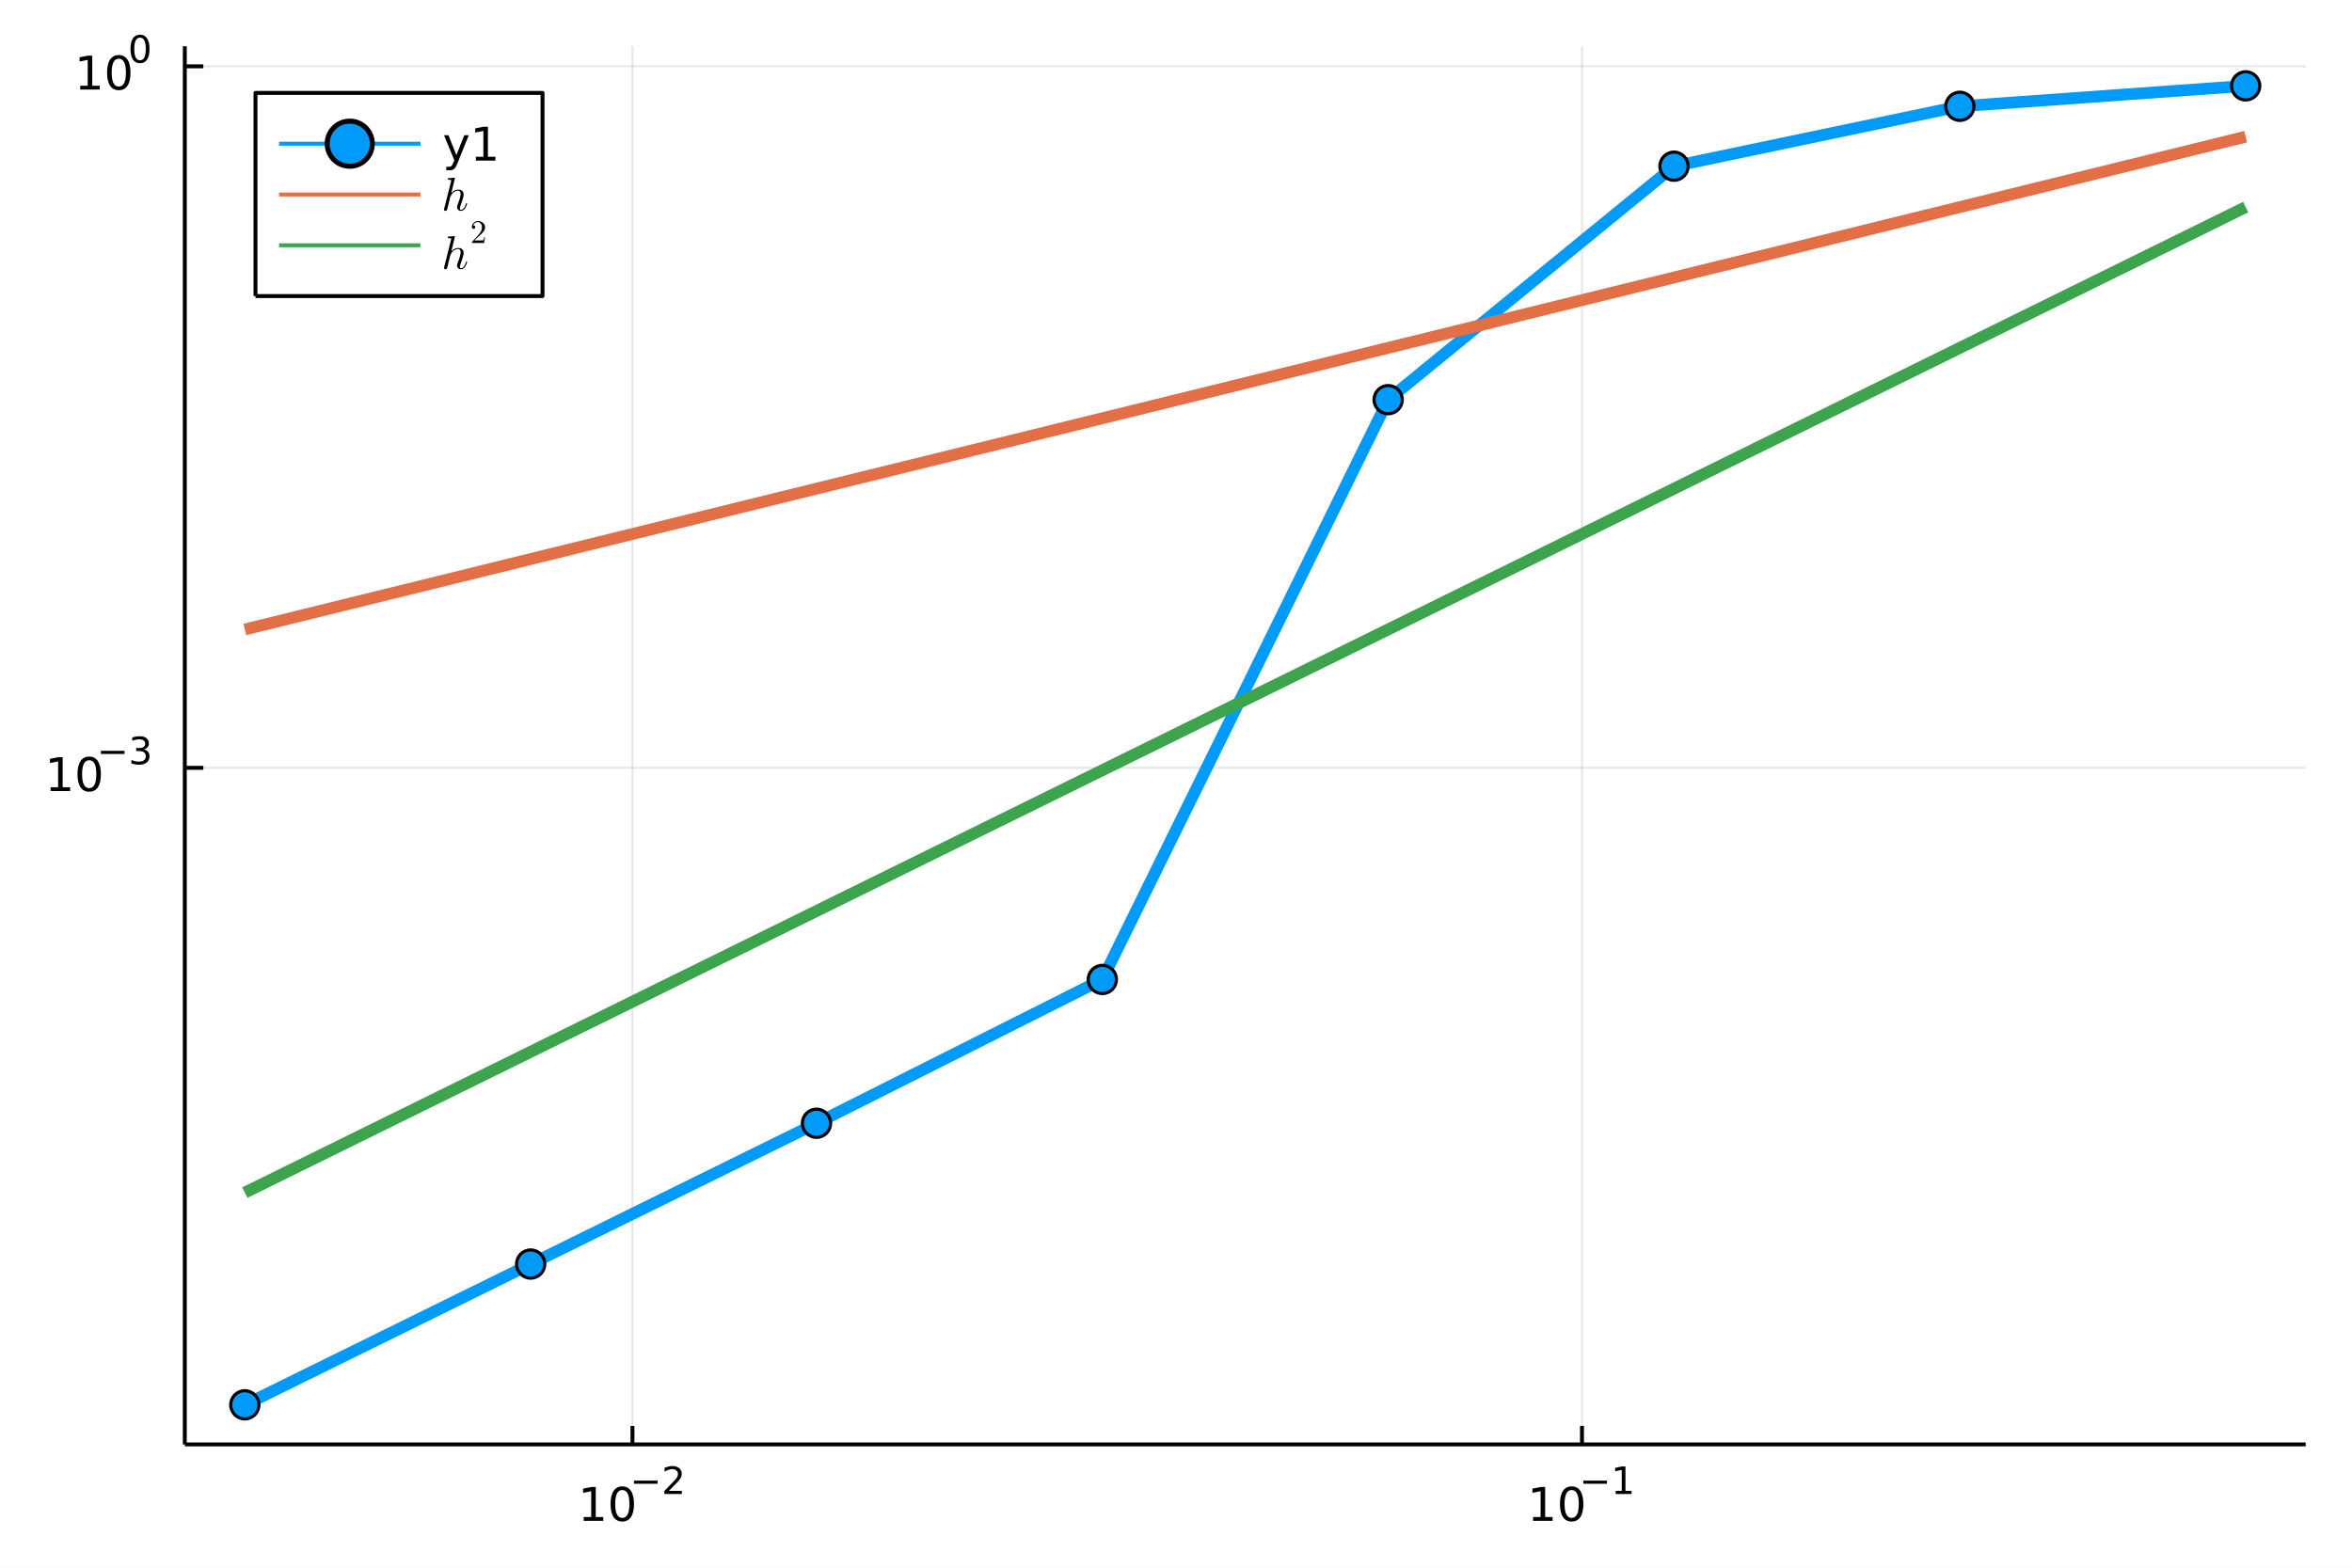
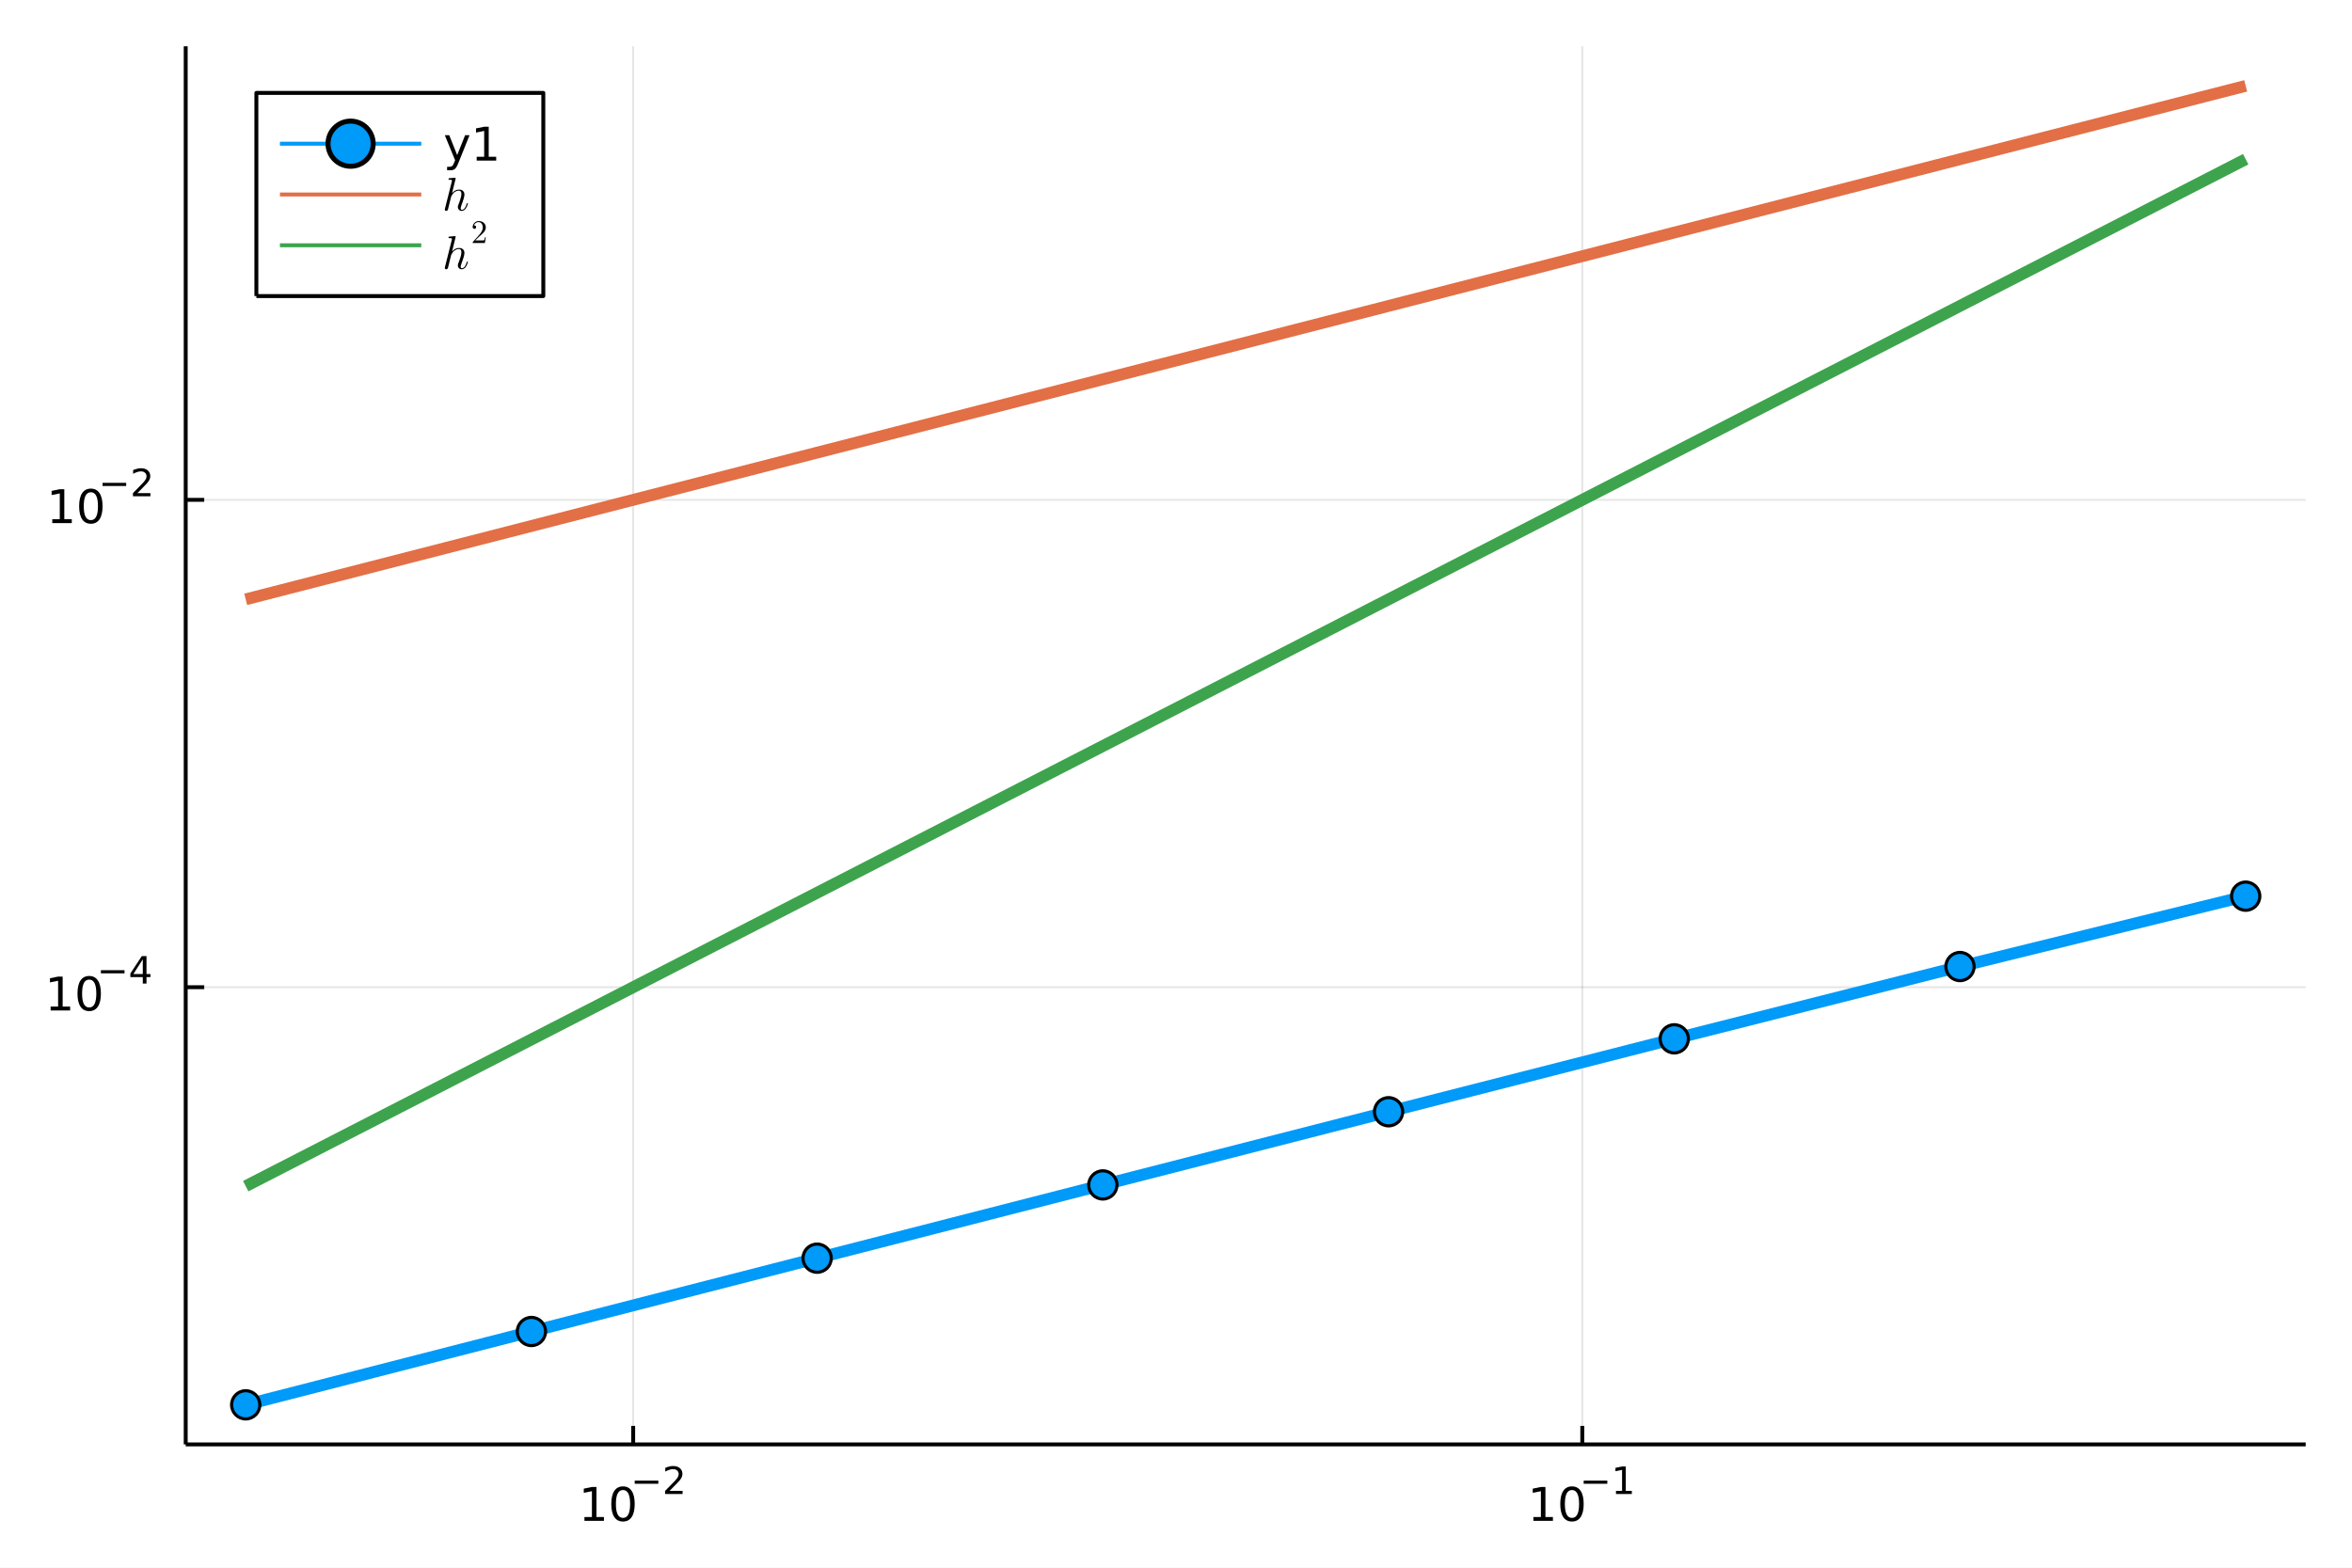
<svg xmlns="http://www.w3.org/2000/svg" width="600" height="400" viewBox="0 0 2400 1600">
  <defs>
-     <clipPath id="clip630">
+     <clipPath id="clip620">
      <rect x="0" y="0" width="2400" height="1600" />
    </clipPath>
  </defs>
-   <path clip-path="url(#clip630)" d=" M0 1600 L2400 1600 L2400 0 L0 0  Z   " fill="#ffffff" fill-rule="evenodd" fill-opacity="1" />
+   <path clip-path="url(#clip620)" d=" M0 1600 L2400 1600 L2400 0 L0 0  Z   " fill="#ffffff" fill-rule="evenodd" fill-opacity="1" />
  <defs>
-     <clipPath id="clip631">
+     <clipPath id="clip621">
      <rect x="480" y="0" width="1681" height="1600" />
    </clipPath>
  </defs>
  <defs>
-     <clipPath id="clip632">
+     <clipPath id="clip622">
      <rect x="193" y="47" width="2160" height="1440" />
    </clipPath>
  </defs>
-   <path clip-path="url(#clip630)" d=" M188.574 1474.16 L2352.76 1474.16 L2352.76 47.244 L188.574 47.244  Z   " fill="#ffffff" fill-rule="evenodd" fill-opacity="1" />
+   <path clip-path="url(#clip620)" d=" M189.496 1474.16 L2352.76 1474.16 L2352.76 47.244 L189.496 47.244  Z   " fill="#ffffff" fill-rule="evenodd" fill-opacity="1" />
  <defs>
-     <clipPath id="clip633">
-       <rect x="188" y="47" width="2165" height="1428" />
+     <clipPath id="clip623">
+       <rect x="189" y="47" width="2164" height="1428" />
    </clipPath>
  </defs>
-   <polyline clip-path="url(#clip633)" style="stroke:#000000; stroke-linecap:butt; stroke-linejoin:round; stroke-width:2; stroke-opacity:0.1; fill:none" points="   645.369,1474.16 645.369,47.244    " />
-   <polyline clip-path="url(#clip633)" style="stroke:#000000; stroke-linecap:butt; stroke-linejoin:round; stroke-width:2; stroke-opacity:0.1; fill:none" points="   1614.27,1474.16 1614.27,47.244    " />
-   <polyline clip-path="url(#clip630)" style="stroke:#000000; stroke-linecap:butt; stroke-linejoin:round; stroke-width:4; stroke-opacity:1; fill:none" points="   188.574,1474.16 2352.76,1474.16    " />
-   <polyline clip-path="url(#clip630)" style="stroke:#000000; stroke-linecap:butt; stroke-linejoin:round; stroke-width:4; stroke-opacity:1; fill:none" points="   645.369,1474.16 645.369,1455.27    " />
-   <polyline clip-path="url(#clip630)" style="stroke:#000000; stroke-linecap:butt; stroke-linejoin:round; stroke-width:4; stroke-opacity:1; fill:none" points="   1614.27,1474.16 1614.27,1455.27    " />
-   <path clip-path="url(#clip630)" d="M595.635 1548.29 L603.274 1548.29 L603.274 1521.92 L594.964 1523.59 L594.964 1519.33 L603.228 1517.66 L607.904 1517.66 L607.904 1548.29 L615.542 1548.29 L615.542 1552.22 L595.635 1552.22 L595.635 1548.29 Z" fill="#000000" fill-rule="evenodd" fill-opacity="1" />
-   <path clip-path="url(#clip630)" d="M634.987 1520.74 Q631.376 1520.74 629.547 1524.31 Q627.741 1527.85 627.741 1534.98 Q627.741 1542.09 629.547 1545.65 Q631.376 1549.19 634.987 1549.19 Q638.621 1549.19 640.427 1545.65 Q642.255 1542.09 642.255 1534.98 Q642.255 1527.85 640.427 1524.31 Q638.621 1520.74 634.987 1520.74 M634.987 1517.04 Q640.797 1517.04 643.853 1521.65 Q646.931 1526.23 646.931 1534.98 Q646.931 1543.71 643.853 1548.31 Q640.797 1552.9 634.987 1552.9 Q629.177 1552.9 626.098 1548.31 Q623.042 1543.71 623.042 1534.98 Q623.042 1526.23 626.098 1521.65 Q629.177 1517.04 634.987 1517.04 Z" fill="#000000" fill-rule="evenodd" fill-opacity="1" />
-   <path clip-path="url(#clip630)" d="M646.931 1511.14 L671.043 1511.14 L671.043 1514.34 L646.931 1514.34 L646.931 1511.14 Z" fill="#000000" fill-rule="evenodd" fill-opacity="1" />
-   <path clip-path="url(#clip630)" d="M682.515 1521.62 L695.775 1521.62 L695.775 1524.81 L677.945 1524.81 L677.945 1521.62 Q680.108 1519.38 683.832 1515.62 Q687.575 1511.84 688.534 1510.75 Q690.358 1508.7 691.073 1507.29 Q691.807 1505.86 691.807 1504.48 Q691.807 1502.24 690.227 1500.83 Q688.666 1499.42 686.145 1499.42 Q684.359 1499.42 682.365 1500.04 Q680.39 1500.67 678.133 1501.93 L678.133 1498.09 Q680.428 1497.17 682.421 1496.7 Q684.415 1496.23 686.07 1496.23 Q690.434 1496.23 693.029 1498.41 Q695.625 1500.59 695.625 1504.24 Q695.625 1505.97 694.966 1507.53 Q694.327 1509.07 692.615 1511.18 Q692.145 1511.72 689.625 1514.34 Q687.105 1516.93 682.515 1521.62 Z" fill="#000000" fill-rule="evenodd" fill-opacity="1" />
-   <path clip-path="url(#clip630)" d="M1564.39 1548.29 L1572.03 1548.29 L1572.03 1521.92 L1563.72 1523.59 L1563.72 1519.33 L1571.98 1517.66 L1576.66 1517.66 L1576.66 1548.29 L1584.29 1548.29 L1584.29 1552.22 L1564.39 1552.22 L1564.39 1548.29 Z" fill="#000000" fill-rule="evenodd" fill-opacity="1" />
-   <path clip-path="url(#clip630)" d="M1603.74 1520.74 Q1600.13 1520.74 1598.3 1524.31 Q1596.49 1527.85 1596.49 1534.98 Q1596.49 1542.09 1598.3 1545.65 Q1600.13 1549.19 1603.74 1549.19 Q1607.37 1549.19 1609.18 1545.65 Q1611.01 1542.09 1611.01 1534.98 Q1611.01 1527.85 1609.18 1524.31 Q1607.37 1520.74 1603.74 1520.74 M1603.74 1517.04 Q1609.55 1517.04 1612.6 1521.65 Q1615.68 1526.23 1615.68 1534.98 Q1615.68 1543.71 1612.6 1548.31 Q1609.55 1552.9 1603.74 1552.9 Q1597.93 1552.9 1594.85 1548.31 Q1591.79 1543.71 1591.79 1534.98 Q1591.79 1526.23 1594.85 1521.65 Q1597.93 1517.04 1603.74 1517.04 Z" fill="#000000" fill-rule="evenodd" fill-opacity="1" />
-   <path clip-path="url(#clip630)" d="M1615.68 1511.14 L1639.79 1511.14 L1639.79 1514.34 L1615.68 1514.34 L1615.68 1511.14 Z" fill="#000000" fill-rule="evenodd" fill-opacity="1" />
-   <path clip-path="url(#clip630)" d="M1648.65 1521.62 L1654.86 1521.62 L1654.86 1500.19 L1648.11 1501.55 L1648.11 1498.09 L1654.82 1496.73 L1658.62 1496.73 L1658.62 1521.62 L1664.83 1521.62 L1664.83 1524.81 L1648.65 1524.81 L1648.65 1521.62 Z" fill="#000000" fill-rule="evenodd" fill-opacity="1" />
-   <polyline clip-path="url(#clip633)" style="stroke:#000000; stroke-linecap:butt; stroke-linejoin:round; stroke-width:2; stroke-opacity:0.1; fill:none" points="   188.574,783.655 2352.76,783.655    " />
-   <polyline clip-path="url(#clip633)" style="stroke:#000000; stroke-linecap:butt; stroke-linejoin:round; stroke-width:2; stroke-opacity:0.1; fill:none" points="   188.574,67.67 2352.76,67.67    " />
-   <polyline clip-path="url(#clip630)" style="stroke:#000000; stroke-linecap:butt; stroke-linejoin:round; stroke-width:4; stroke-opacity:1; fill:none" points="   188.574,1474.16 188.574,47.244    " />
-   <polyline clip-path="url(#clip630)" style="stroke:#000000; stroke-linecap:butt; stroke-linejoin:round; stroke-width:4; stroke-opacity:1; fill:none" points="   188.574,783.655 207.472,783.655    " />
-   <polyline clip-path="url(#clip630)" style="stroke:#000000; stroke-linecap:butt; stroke-linejoin:round; stroke-width:4; stroke-opacity:1; fill:none" points="   188.574,67.67 207.472,67.67    " />
-   <path clip-path="url(#clip630)" d="M51.663 803.448 L59.302 803.448 L59.302 777.082 L50.992 778.749 L50.992 774.49 L59.256 772.823 L63.932 772.823 L63.932 803.448 L71.571 803.448 L71.571 807.383 L51.663 807.383 L51.663 803.448 Z" fill="#000000" fill-rule="evenodd" fill-opacity="1" />
-   <path clip-path="url(#clip630)" d="M91.015 775.902 Q87.404 775.902 85.575 779.466 Q83.77 783.008 83.77 790.138 Q83.77 797.244 85.575 800.809 Q87.404 804.351 91.015 804.351 Q94.649 804.351 96.455 800.809 Q98.284 797.244 98.284 790.138 Q98.284 783.008 96.455 779.466 Q94.649 775.902 91.015 775.902 M91.015 772.198 Q96.825 772.198 99.881 776.804 Q102.959 781.388 102.959 790.138 Q102.959 798.864 99.881 803.471 Q96.825 808.054 91.015 808.054 Q85.205 808.054 82.126 803.471 Q79.071 798.864 79.071 790.138 Q79.071 781.388 82.126 776.804 Q85.205 772.198 91.015 772.198 Z" fill="#000000" fill-rule="evenodd" fill-opacity="1" />
-   <path clip-path="url(#clip630)" d="M102.959 766.299 L127.071 766.299 L127.071 769.497 L102.959 769.497 L102.959 766.299 Z" fill="#000000" fill-rule="evenodd" fill-opacity="1" />
-   <path clip-path="url(#clip630)" d="M146.782 764.832 Q149.509 765.415 151.032 767.258 Q152.574 769.102 152.574 771.81 Q152.574 775.966 149.716 778.242 Q146.857 780.518 141.591 780.518 Q139.823 780.518 137.942 780.161 Q136.08 779.822 134.086 779.126 L134.086 775.459 Q135.666 776.38 137.547 776.85 Q139.428 777.321 141.478 777.321 Q145.051 777.321 146.913 775.91 Q148.794 774.499 148.794 771.81 Q148.794 769.327 147.045 767.936 Q145.315 766.525 142.211 766.525 L138.939 766.525 L138.939 763.403 L142.362 763.403 Q145.164 763.403 146.65 762.293 Q148.136 761.165 148.136 759.058 Q148.136 756.895 146.593 755.748 Q145.07 754.582 142.211 754.582 Q140.65 754.582 138.863 754.921 Q137.077 755.259 134.933 755.974 L134.933 752.588 Q137.096 751.987 138.976 751.686 Q140.876 751.385 142.55 751.385 Q146.876 751.385 149.396 753.36 Q151.916 755.316 151.916 758.663 Q151.916 760.995 150.581 762.613 Q149.245 764.212 146.782 764.832 Z" fill="#000000" fill-rule="evenodd" fill-opacity="1" />
-   <path clip-path="url(#clip630)" d="M81.869 87.462 L89.507 87.462 L89.507 61.096 L81.197 62.763 L81.197 58.504 L89.461 56.837 L94.137 56.837 L94.137 87.462 L101.776 87.462 L101.776 91.397 L81.869 91.397 L81.869 87.462 Z" fill="#000000" fill-rule="evenodd" fill-opacity="1" />
-   <path clip-path="url(#clip630)" d="M121.22 59.916 Q117.609 59.916 115.781 63.481 Q113.975 67.022 113.975 74.152 Q113.975 81.258 115.781 84.823 Q117.609 88.365 121.22 88.365 Q124.855 88.365 126.66 84.823 Q128.489 81.258 128.489 74.152 Q128.489 67.022 126.66 63.481 Q124.855 59.916 121.22 59.916 M121.22 56.212 Q127.03 56.212 130.086 60.819 Q133.165 65.402 133.165 74.152 Q133.165 82.879 130.086 87.485 Q127.03 92.069 121.22 92.069 Q115.41 92.069 112.331 87.485 Q109.276 82.879 109.276 74.152 Q109.276 65.402 112.331 60.819 Q115.41 56.212 121.22 56.212 Z" fill="#000000" fill-rule="evenodd" fill-opacity="1" />
-   <path clip-path="url(#clip630)" d="M142.87 38.408 Q139.936 38.408 138.45 41.305 Q136.983 44.182 136.983 49.975 Q136.983 55.749 138.45 58.645 Q139.936 61.523 142.87 61.523 Q145.822 61.523 147.289 58.645 Q148.775 55.749 148.775 49.975 Q148.775 44.182 147.289 41.305 Q145.822 38.408 142.87 38.408 M142.87 35.399 Q147.59 35.399 150.073 39.142 Q152.574 42.866 152.574 49.975 Q152.574 57.066 150.073 60.808 Q147.59 64.532 142.87 64.532 Q138.149 64.532 135.647 60.808 Q133.165 57.066 133.165 49.975 Q133.165 42.866 135.647 39.142 Q138.149 35.399 142.87 35.399 Z" fill="#000000" fill-rule="evenodd" fill-opacity="1" />
-   <polyline clip-path="url(#clip633)" style="stroke:#009af9; stroke-linecap:butt; stroke-linejoin:round; stroke-width:12; stroke-opacity:1; fill:none" points="   2291.51,87.629 1999.84,108.483 1708.17,169.617 1416.5,407.911 1124.83,999.64 833.162,1146.4 541.493,1290.09 249.825,1433.78    " />
-   <circle clip-path="url(#clip633)" cx="2291.51" cy="87.629" r="14.4" fill="#009af9" fill-rule="evenodd" fill-opacity="1" stroke="#000000" stroke-opacity="1" stroke-width="3.2" />
-   <circle clip-path="url(#clip633)" cx="1999.84" cy="108.483" r="14.4" fill="#009af9" fill-rule="evenodd" fill-opacity="1" stroke="#000000" stroke-opacity="1" stroke-width="3.2" />
-   <circle clip-path="url(#clip633)" cx="1708.17" cy="169.617" r="14.4" fill="#009af9" fill-rule="evenodd" fill-opacity="1" stroke="#000000" stroke-opacity="1" stroke-width="3.2" />
-   <circle clip-path="url(#clip633)" cx="1416.5" cy="407.911" r="14.4" fill="#009af9" fill-rule="evenodd" fill-opacity="1" stroke="#000000" stroke-opacity="1" stroke-width="3.2" />
-   <circle clip-path="url(#clip633)" cx="1124.83" cy="999.64" r="14.4" fill="#009af9" fill-rule="evenodd" fill-opacity="1" stroke="#000000" stroke-opacity="1" stroke-width="3.2" />
-   <circle clip-path="url(#clip633)" cx="833.162" cy="1146.4" r="14.4" fill="#009af9" fill-rule="evenodd" fill-opacity="1" stroke="#000000" stroke-opacity="1" stroke-width="3.2" />
-   <circle clip-path="url(#clip633)" cx="541.493" cy="1290.09" r="14.4" fill="#009af9" fill-rule="evenodd" fill-opacity="1" stroke="#000000" stroke-opacity="1" stroke-width="3.2" />
-   <circle clip-path="url(#clip633)" cx="249.825" cy="1433.78" r="14.4" fill="#009af9" fill-rule="evenodd" fill-opacity="1" stroke="#000000" stroke-opacity="1" stroke-width="3.2" />
-   <polyline clip-path="url(#clip633)" style="stroke:#e26f46; stroke-linecap:butt; stroke-linejoin:round; stroke-width:12; stroke-opacity:1; fill:none" points="   2291.51,139.514 1999.84,211.358 1708.17,283.203 1416.5,355.047 1124.83,426.892 833.162,498.736 541.493,570.58 249.825,642.425    " />
-   <polyline clip-path="url(#clip633)" style="stroke:#3da44d; stroke-linecap:butt; stroke-linejoin:round; stroke-width:12; stroke-opacity:1; fill:none" points="   2291.51,211.358 1999.84,355.047 1708.17,498.736 1416.5,642.425 1124.83,786.114 833.162,929.802 541.493,1073.49 249.825,1217.18    " />
-   <path clip-path="url(#clip630)" d=" M260.714 302.168 L553.609 302.168 L553.609 94.808 L260.714 94.808  Z   " fill="#ffffff" fill-rule="evenodd" fill-opacity="1" />
-   <polyline clip-path="url(#clip630)" style="stroke:#000000; stroke-linecap:butt; stroke-linejoin:round; stroke-width:4; stroke-opacity:1; fill:none" points="   260.714,302.168 553.609,302.168 553.609,94.808 260.714,94.808 260.714,302.168    " />
-   <polyline clip-path="url(#clip630)" style="stroke:#009af9; stroke-linecap:butt; stroke-linejoin:round; stroke-width:4; stroke-opacity:1; fill:none" points="   284.76,146.648 429.039,146.648    " />
-   <circle clip-path="url(#clip630)" cx="356.9" cy="146.648" r="23.04" fill="#009af9" fill-rule="evenodd" fill-opacity="1" stroke="#000000" stroke-opacity="1" stroke-width="5.12" />
-   <path clip-path="url(#clip630)" d="M466.928 166.336 Q465.122 170.965 463.409 172.377 Q461.696 173.789 458.826 173.789 L455.423 173.789 L455.423 170.224 L457.923 170.224 Q459.683 170.224 460.655 169.391 Q461.627 168.558 462.808 165.456 L463.571 163.511 L453.085 138.002 L457.599 138.002 L465.701 158.28 L473.803 138.002 L478.317 138.002 L466.928 166.336 Z" fill="#000000" fill-rule="evenodd" fill-opacity="1" />
-   <path clip-path="url(#clip630)" d="M485.608 159.993 L493.247 159.993 L493.247 133.627 L484.937 135.294 L484.937 131.035 L493.201 129.368 L497.877 129.368 L497.877 159.993 L505.516 159.993 L505.516 163.928 L485.608 163.928 L485.608 159.993 Z" fill="#000000" fill-rule="evenodd" fill-opacity="1" />
-   <polyline clip-path="url(#clip630)" style="stroke:#e26f46; stroke-linecap:butt; stroke-linejoin:round; stroke-width:4; stroke-opacity:1; fill:none" points="   284.76,198.488 429.039,198.488    " />
-   <path clip-path="url(#clip630)" d="M476.625 207.836 Q476.625 208.024 476.414 208.75 Q476.203 209.476 475.688 210.6 Q475.196 211.724 474.517 212.755 Q473.838 213.762 472.713 214.512 Q471.613 215.238 470.348 215.238 Q468.661 215.238 467.537 214.113 Q466.413 212.989 466.413 211.303 Q466.413 211.069 466.436 210.834 Q466.46 210.6 466.483 210.46 Q466.506 210.296 466.577 210.038 Q466.67 209.757 466.694 209.64 Q466.741 209.523 466.858 209.171 Q466.998 208.797 467.045 208.656 Q470.02 201.067 470.02 197.905 Q470.02 194.556 467.42 194.556 Q465.101 194.556 462.806 196.242 Q461.752 197.085 460.745 198.584 Q459.737 200.083 459.55 200.646 Q459.339 201.864 459.035 202.8 Q458.894 203.456 458.215 206.009 L457.161 210.342 L456.247 213.973 Q456.06 214.488 455.545 214.863 Q455.029 215.238 454.467 215.238 Q453.999 215.238 453.53 214.91 Q453.085 214.605 453.085 213.879 Q453.085 213.505 453.273 212.825 L460.229 185.187 L460.37 184.25 Q460.37 183.969 460.253 183.828 Q460.159 183.664 459.597 183.547 Q459.058 183.43 457.981 183.43 Q457.536 183.43 457.325 183.407 Q457.137 183.383 456.974 183.266 Q456.81 183.126 456.81 182.845 Q456.81 182.446 456.974 182.236 Q457.161 182.001 457.301 181.954 Q457.442 181.908 457.723 181.884 Q458.121 181.861 459.456 181.744 Q460.791 181.603 461.939 181.509 Q463.087 181.416 463.579 181.416 Q463.86 181.416 464 181.556 Q464.164 181.673 464.188 181.814 L464.211 181.931 L460.463 197.179 Q463.438 193.502 467.56 193.502 Q470.231 193.502 471.659 194.884 Q473.088 196.242 473.088 198.631 Q473.088 201.372 470.16 209.171 Q469.294 211.35 469.294 212.591 Q469.294 213.411 469.551 213.786 Q469.832 214.16 470.441 214.16 Q471.378 214.16 472.198 213.622 Q473.041 213.059 473.627 212.146 Q474.212 211.209 474.611 210.272 Q475.032 209.312 475.337 208.234 Q475.524 207.649 475.618 207.508 Q475.735 207.368 476.063 207.368 Q476.625 207.368 476.625 207.836 Z" fill="#000000" fill-rule="evenodd" fill-opacity="1" />
-   <polyline clip-path="url(#clip630)" style="stroke:#3da44d; stroke-linecap:butt; stroke-linejoin:round; stroke-width:4; stroke-opacity:1; fill:none" points="   284.76,250.328 429.039,250.328    " />
-   <path clip-path="url(#clip630)" d="M476.625 267.428 Q476.625 267.616 476.414 268.342 Q476.203 269.068 475.688 270.192 Q475.196 271.316 474.517 272.347 Q473.838 273.354 472.713 274.104 Q471.613 274.83 470.348 274.83 Q468.661 274.83 467.537 273.705 Q466.413 272.581 466.413 270.895 Q466.413 270.661 466.436 270.426 Q466.46 270.192 466.483 270.052 Q466.506 269.888 466.577 269.63 Q466.67 269.349 466.694 269.232 Q466.741 269.115 466.858 268.763 Q466.998 268.389 467.045 268.248 Q470.02 260.659 470.02 257.497 Q470.02 254.148 467.42 254.148 Q465.101 254.148 462.806 255.834 Q461.752 256.677 460.745 258.176 Q459.737 259.675 459.55 260.238 Q459.339 261.456 459.035 262.392 Q458.894 263.048 458.215 265.601 L457.161 269.934 L456.247 273.565 Q456.06 274.08 455.545 274.455 Q455.029 274.83 454.467 274.83 Q453.999 274.83 453.53 274.502 Q453.085 274.197 453.085 273.471 Q453.085 273.096 453.273 272.417 L460.229 244.779 L460.37 243.842 Q460.37 243.561 460.253 243.42 Q460.159 243.256 459.597 243.139 Q459.058 243.022 457.981 243.022 Q457.536 243.022 457.325 242.999 Q457.137 242.975 456.974 242.858 Q456.81 242.718 456.81 242.436 Q456.81 242.038 456.974 241.827 Q457.161 241.593 457.301 241.546 Q457.442 241.5 457.723 241.476 Q458.121 241.453 459.456 241.336 Q460.791 241.195 461.939 241.101 Q463.087 241.008 463.579 241.008 Q463.86 241.008 464 241.148 Q464.164 241.265 464.188 241.406 L464.211 241.523 L460.463 256.771 Q463.438 253.094 467.56 253.094 Q470.231 253.094 471.659 254.476 Q473.088 255.834 473.088 258.223 Q473.088 260.964 470.16 268.763 Q469.294 270.942 469.294 272.183 Q469.294 273.003 469.551 273.378 Q469.832 273.752 470.441 273.752 Q471.378 273.752 472.198 273.214 Q473.041 272.651 473.627 271.738 Q474.212 270.801 474.611 269.864 Q475.032 268.904 475.337 267.826 Q475.524 267.241 475.618 267.1 Q475.735 266.96 476.063 266.96 Q476.625 266.96 476.625 267.428 Z" fill="#000000" fill-rule="evenodd" fill-opacity="1" />
-   <path clip-path="url(#clip630)" d="M481.502 247.982 Q481.502 247.376 481.551 247.195 Q481.617 247.015 481.879 246.736 L488.323 239.555 Q491.848 235.587 491.848 232.128 Q491.848 229.882 490.667 228.275 Q489.503 226.668 487.356 226.668 Q485.88 226.668 484.634 227.57 Q483.388 228.472 482.814 230.078 Q482.912 230.046 483.257 230.046 Q484.093 230.046 484.552 230.57 Q485.027 231.095 485.027 231.8 Q485.027 232.702 484.437 233.144 Q483.863 233.571 483.289 233.571 Q483.06 233.571 482.748 233.521 Q482.453 233.472 481.978 233.013 Q481.502 232.538 481.502 231.701 Q481.502 229.357 483.273 227.488 Q485.06 225.619 487.782 225.619 Q490.864 225.619 492.881 227.455 Q494.914 229.275 494.914 232.128 Q494.914 233.128 494.602 234.046 Q494.307 234.948 493.897 235.653 Q493.504 236.358 492.422 237.489 Q491.34 238.62 490.471 239.424 Q489.602 240.227 487.651 241.932 L484.093 245.392 L490.143 245.392 Q493.094 245.392 493.324 245.13 Q493.652 244.654 494.061 242.146 L494.914 242.146 L493.963 247.982 L481.502 247.982 Z" fill="#000000" fill-rule="evenodd" fill-opacity="1" />
+   <polyline clip-path="url(#clip623)" style="stroke:#000000; stroke-linecap:butt; stroke-linejoin:round; stroke-width:2; stroke-opacity:0.1; fill:none" points="   646.096,1474.16 646.096,47.244    " />
+   <polyline clip-path="url(#clip623)" style="stroke:#000000; stroke-linecap:butt; stroke-linejoin:round; stroke-width:2; stroke-opacity:0.1; fill:none" points="   1614.59,1474.16 1614.59,47.244    " />
+   <polyline clip-path="url(#clip620)" style="stroke:#000000; stroke-linecap:butt; stroke-linejoin:round; stroke-width:4; stroke-opacity:1; fill:none" points="   189.496,1474.16 2352.76,1474.16    " />
+   <polyline clip-path="url(#clip620)" style="stroke:#000000; stroke-linecap:butt; stroke-linejoin:round; stroke-width:4; stroke-opacity:1; fill:none" points="   646.096,1474.16 646.096,1455.27    " />
+   <polyline clip-path="url(#clip620)" style="stroke:#000000; stroke-linecap:butt; stroke-linejoin:round; stroke-width:4; stroke-opacity:1; fill:none" points="   1614.59,1474.16 1614.59,1455.27    " />
+   <path clip-path="url(#clip620)" d="M596.362 1548.29 L604.001 1548.29 L604.001 1521.92 L595.691 1523.59 L595.691 1519.33 L603.955 1517.66 L608.631 1517.66 L608.631 1548.29 L616.27 1548.29 L616.27 1552.22 L596.362 1552.22 L596.362 1548.29 Z" fill="#000000" fill-rule="evenodd" fill-opacity="1" />
+   <path clip-path="url(#clip620)" d="M635.714 1520.74 Q632.103 1520.74 630.274 1524.31 Q628.469 1527.85 628.469 1534.98 Q628.469 1542.09 630.274 1545.65 Q632.103 1549.19 635.714 1549.19 Q639.348 1549.19 641.154 1545.65 Q642.982 1542.09 642.982 1534.98 Q642.982 1527.85 641.154 1524.31 Q639.348 1520.74 635.714 1520.74 M635.714 1517.04 Q641.524 1517.04 644.58 1521.65 Q647.658 1526.23 647.658 1534.98 Q647.658 1543.71 644.58 1548.31 Q641.524 1552.9 635.714 1552.9 Q629.904 1552.9 626.825 1548.31 Q623.769 1543.71 623.769 1534.98 Q623.769 1526.23 626.825 1521.65 Q629.904 1517.04 635.714 1517.04 Z" fill="#000000" fill-rule="evenodd" fill-opacity="1" />
+   <path clip-path="url(#clip620)" d="M647.658 1511.14 L671.77 1511.14 L671.77 1514.34 L647.658 1514.34 L647.658 1511.14 Z" fill="#000000" fill-rule="evenodd" fill-opacity="1" />
+   <path clip-path="url(#clip620)" d="M683.243 1521.62 L696.502 1521.62 L696.502 1524.81 L678.672 1524.81 L678.672 1521.62 Q680.835 1519.38 684.559 1515.62 Q688.302 1511.84 689.261 1510.75 Q691.085 1508.7 691.8 1507.29 Q692.534 1505.86 692.534 1504.48 Q692.534 1502.24 690.954 1500.83 Q689.393 1499.42 686.872 1499.42 Q685.086 1499.42 683.092 1500.04 Q681.117 1500.67 678.86 1501.93 L678.86 1498.09 Q681.155 1497.17 683.149 1496.7 Q685.142 1496.23 686.797 1496.23 Q691.161 1496.23 693.756 1498.41 Q696.352 1500.59 696.352 1504.24 Q696.352 1505.97 695.693 1507.53 Q695.054 1509.07 693.342 1511.18 Q692.872 1511.72 690.352 1514.34 Q687.832 1516.93 683.243 1521.62 Z" fill="#000000" fill-rule="evenodd" fill-opacity="1" />
+   <path clip-path="url(#clip620)" d="M1564.7 1548.29 L1572.34 1548.29 L1572.34 1521.92 L1564.03 1523.59 L1564.03 1519.33 L1572.29 1517.66 L1576.97 1517.66 L1576.97 1548.29 L1584.61 1548.29 L1584.61 1552.22 L1564.7 1552.22 L1564.7 1548.29 Z" fill="#000000" fill-rule="evenodd" fill-opacity="1" />
+   <path clip-path="url(#clip620)" d="M1604.05 1520.74 Q1600.44 1520.74 1598.61 1524.31 Q1596.81 1527.85 1596.81 1534.98 Q1596.81 1542.09 1598.61 1545.65 Q1600.44 1549.19 1604.05 1549.19 Q1607.69 1549.19 1609.49 1545.65 Q1611.32 1542.09 1611.32 1534.98 Q1611.32 1527.85 1609.49 1524.31 Q1607.69 1520.74 1604.05 1520.74 M1604.05 1517.04 Q1609.86 1517.04 1612.92 1521.65 Q1616 1526.23 1616 1534.98 Q1616 1543.71 1612.92 1548.31 Q1609.86 1552.9 1604.05 1552.9 Q1598.24 1552.9 1595.16 1548.31 Q1592.11 1543.71 1592.11 1534.98 Q1592.11 1526.23 1595.16 1521.65 Q1598.24 1517.04 1604.05 1517.04 Z" fill="#000000" fill-rule="evenodd" fill-opacity="1" />
+   <path clip-path="url(#clip620)" d="M1616 1511.14 L1640.11 1511.14 L1640.11 1514.34 L1616 1514.34 L1616 1511.14 Z" fill="#000000" fill-rule="evenodd" fill-opacity="1" />
+   <path clip-path="url(#clip620)" d="M1648.97 1521.62 L1655.17 1521.62 L1655.17 1500.19 L1648.42 1501.55 L1648.42 1498.09 L1655.14 1496.73 L1658.94 1496.73 L1658.94 1521.62 L1665.14 1521.62 L1665.14 1524.81 L1648.97 1524.81 L1648.97 1521.62 Z" fill="#000000" fill-rule="evenodd" fill-opacity="1" />
+   <polyline clip-path="url(#clip623)" style="stroke:#000000; stroke-linecap:butt; stroke-linejoin:round; stroke-width:2; stroke-opacity:0.1; fill:none" points="   189.496,1007.55 2352.76,1007.55    " />
+   <polyline clip-path="url(#clip623)" style="stroke:#000000; stroke-linecap:butt; stroke-linejoin:round; stroke-width:2; stroke-opacity:0.1; fill:none" points="   189.496,510.157 2352.76,510.157    " />
+   <polyline clip-path="url(#clip620)" style="stroke:#000000; stroke-linecap:butt; stroke-linejoin:round; stroke-width:4; stroke-opacity:1; fill:none" points="   189.496,1474.16 189.496,47.244    " />
+   <polyline clip-path="url(#clip620)" style="stroke:#000000; stroke-linecap:butt; stroke-linejoin:round; stroke-width:4; stroke-opacity:1; fill:none" points="   189.496,1007.55 208.394,1007.55    " />
+   <polyline clip-path="url(#clip620)" style="stroke:#000000; stroke-linecap:butt; stroke-linejoin:round; stroke-width:4; stroke-opacity:1; fill:none" points="   189.496,510.157 208.394,510.157    " />
+   <path clip-path="url(#clip620)" d="M51.663 1027.34 L59.302 1027.34 L59.302 1000.98 L50.992 1002.65 L50.992 998.386 L59.256 996.719 L63.932 996.719 L63.932 1027.34 L71.571 1027.34 L71.571 1031.28 L51.663 1031.28 L51.663 1027.34 Z" fill="#000000" fill-rule="evenodd" fill-opacity="1" />
+   <path clip-path="url(#clip620)" d="M91.015 999.798 Q87.404 999.798 85.575 1003.36 Q83.77 1006.9 83.77 1014.03 Q83.77 1021.14 85.575 1024.71 Q87.404 1028.25 91.015 1028.25 Q94.649 1028.25 96.455 1024.71 Q98.284 1021.14 98.284 1014.03 Q98.284 1006.9 96.455 1003.36 Q94.649 999.798 91.015 999.798 M91.015 996.094 Q96.825 996.094 99.881 1000.7 Q102.959 1005.28 102.959 1014.03 Q102.959 1022.76 99.881 1027.37 Q96.825 1031.95 91.015 1031.95 Q85.205 1031.95 82.126 1027.37 Q79.071 1022.76 79.071 1014.03 Q79.071 1005.28 82.126 1000.7 Q85.205 996.094 91.015 996.094 Z" fill="#000000" fill-rule="evenodd" fill-opacity="1" />
+   <path clip-path="url(#clip620)" d="M102.959 990.196 L127.071 990.196 L127.071 993.393 L102.959 993.393 L102.959 990.196 Z" fill="#000000" fill-rule="evenodd" fill-opacity="1" />
+   <path clip-path="url(#clip620)" d="M145.71 979.099 L136.118 994.089 L145.71 994.089 L145.71 979.099 M144.713 975.789 L149.49 975.789 L149.49 994.089 L153.496 994.089 L153.496 997.248 L149.49 997.248 L149.49 1003.87 L145.71 1003.87 L145.71 997.248 L133.033 997.248 L133.033 993.581 L144.713 975.789 Z" fill="#000000" fill-rule="evenodd" fill-opacity="1" />
+   <path clip-path="url(#clip620)" d="M53.356 529.95 L60.995 529.95 L60.995 503.584 L52.685 505.251 L52.685 500.992 L60.949 499.325 L65.625 499.325 L65.625 529.95 L73.263 529.95 L73.263 533.885 L53.356 533.885 L53.356 529.95 Z" fill="#000000" fill-rule="evenodd" fill-opacity="1" />
+   <path clip-path="url(#clip620)" d="M92.708 502.404 Q89.097 502.404 87.268 505.969 Q85.462 509.51 85.462 516.64 Q85.462 523.746 87.268 527.311 Q89.097 530.853 92.708 530.853 Q96.342 530.853 98.147 527.311 Q99.976 523.746 99.976 516.64 Q99.976 509.51 98.147 505.969 Q96.342 502.404 92.708 502.404 M92.708 498.7 Q98.518 498.7 101.573 503.307 Q104.652 507.89 104.652 516.64 Q104.652 525.367 101.573 529.973 Q98.518 534.556 92.708 534.556 Q86.898 534.556 83.819 529.973 Q80.763 525.367 80.763 516.64 Q80.763 507.89 83.819 503.307 Q86.898 498.7 92.708 498.7 Z" fill="#000000" fill-rule="evenodd" fill-opacity="1" />
+   <path clip-path="url(#clip620)" d="M104.652 492.801 L128.764 492.801 L128.764 495.999 L104.652 495.999 L104.652 492.801 Z" fill="#000000" fill-rule="evenodd" fill-opacity="1" />
+   <path clip-path="url(#clip620)" d="M140.236 503.277 L153.496 503.277 L153.496 506.475 L135.666 506.475 L135.666 503.277 Q137.829 501.039 141.553 497.278 Q145.296 493.497 146.255 492.406 Q148.079 490.356 148.794 488.946 Q149.527 487.516 149.527 486.143 Q149.527 483.905 147.948 482.495 Q146.387 481.084 143.866 481.084 Q142.08 481.084 140.086 481.705 Q138.111 482.325 135.854 483.586 L135.854 479.749 Q138.149 478.827 140.142 478.357 Q142.136 477.887 143.791 477.887 Q148.155 477.887 150.75 480.069 Q153.345 482.25 153.345 485.899 Q153.345 487.629 152.687 489.19 Q152.048 490.733 150.336 492.839 Q149.866 493.384 147.346 495.999 Q144.826 498.594 140.236 503.277 Z" fill="#000000" fill-rule="evenodd" fill-opacity="1" />
+   <polyline clip-path="url(#clip623)" style="stroke:#009af9; stroke-linecap:butt; stroke-linejoin:round; stroke-width:12; stroke-opacity:1; fill:none" points="   2291.53,914.639 1999.99,986.456 1708.44,1060.23 1416.9,1134.66 1125.35,1209.34 833.809,1284.11 542.265,1358.94 250.72,1433.78    " />
+   <circle clip-path="url(#clip623)" cx="2291.53" cy="914.639" r="14.4" fill="#009af9" fill-rule="evenodd" fill-opacity="1" stroke="#000000" stroke-opacity="1" stroke-width="3.2" />
+   <circle clip-path="url(#clip623)" cx="1999.99" cy="986.456" r="14.4" fill="#009af9" fill-rule="evenodd" fill-opacity="1" stroke="#000000" stroke-opacity="1" stroke-width="3.2" />
+   <circle clip-path="url(#clip623)" cx="1708.44" cy="1060.23" r="14.4" fill="#009af9" fill-rule="evenodd" fill-opacity="1" stroke="#000000" stroke-opacity="1" stroke-width="3.2" />
+   <circle clip-path="url(#clip623)" cx="1416.9" cy="1134.66" r="14.4" fill="#009af9" fill-rule="evenodd" fill-opacity="1" stroke="#000000" stroke-opacity="1" stroke-width="3.2" />
+   <circle clip-path="url(#clip623)" cx="1125.35" cy="1209.34" r="14.4" fill="#009af9" fill-rule="evenodd" fill-opacity="1" stroke="#000000" stroke-opacity="1" stroke-width="3.2" />
+   <circle clip-path="url(#clip623)" cx="833.809" cy="1284.11" r="14.4" fill="#009af9" fill-rule="evenodd" fill-opacity="1" stroke="#000000" stroke-opacity="1" stroke-width="3.2" />
+   <circle clip-path="url(#clip623)" cx="542.265" cy="1358.94" r="14.4" fill="#009af9" fill-rule="evenodd" fill-opacity="1" stroke="#000000" stroke-opacity="1" stroke-width="3.2" />
+   <circle clip-path="url(#clip623)" cx="250.72" cy="1433.78" r="14.4" fill="#009af9" fill-rule="evenodd" fill-opacity="1" stroke="#000000" stroke-opacity="1" stroke-width="3.2" />
+   <polyline clip-path="url(#clip623)" style="stroke:#e26f46; stroke-linecap:butt; stroke-linejoin:round; stroke-width:12; stroke-opacity:1; fill:none" points="   2291.53,87.629 1999.99,162.494 1708.44,237.359 1416.9,312.224 1125.35,387.09 833.809,461.955 542.265,536.82 250.72,611.686    " />
+   <polyline clip-path="url(#clip623)" style="stroke:#3da44d; stroke-linecap:butt; stroke-linejoin:round; stroke-width:12; stroke-opacity:1; fill:none" points="   2291.53,162.494 1999.99,312.224 1708.44,461.955 1416.9,611.686 1125.35,761.416 833.809,911.147 542.265,1060.88 250.72,1210.61    " />
+   <path clip-path="url(#clip620)" d=" M261.605 302.168 L554.397 302.168 L554.397 94.808 L261.605 94.808  Z   " fill="#ffffff" fill-rule="evenodd" fill-opacity="1" />
+   <polyline clip-path="url(#clip620)" style="stroke:#000000; stroke-linecap:butt; stroke-linejoin:round; stroke-width:4; stroke-opacity:1; fill:none" points="   261.605,302.168 554.397,302.168 554.397,94.808 261.605,94.808 261.605,302.168    " />
+   <polyline clip-path="url(#clip620)" style="stroke:#009af9; stroke-linecap:butt; stroke-linejoin:round; stroke-width:4; stroke-opacity:1; fill:none" points="   285.641,146.648 429.858,146.648    " />
+   <circle clip-path="url(#clip620)" cx="357.749" cy="146.648" r="23.04" fill="#009af9" fill-rule="evenodd" fill-opacity="1" stroke="#000000" stroke-opacity="1" stroke-width="5.12" />
+   <path clip-path="url(#clip620)" d="M467.737 166.336 Q465.931 170.965 464.218 172.377 Q462.505 173.789 459.635 173.789 L456.232 173.789 L456.232 170.224 L458.732 170.224 Q460.492 170.224 461.464 169.391 Q462.436 168.558 463.617 165.456 L464.38 163.511 L453.894 138.002 L458.408 138.002 L466.51 158.28 L474.612 138.002 L479.126 138.002 L467.737 166.336 Z" fill="#000000" fill-rule="evenodd" fill-opacity="1" />
+   <path clip-path="url(#clip620)" d="M486.417 159.993 L494.056 159.993 L494.056 133.627 L485.746 135.294 L485.746 131.035 L494.01 129.368 L498.686 129.368 L498.686 159.993 L506.325 159.993 L506.325 163.928 L486.417 163.928 L486.417 159.993 Z" fill="#000000" fill-rule="evenodd" fill-opacity="1" />
+   <polyline clip-path="url(#clip620)" style="stroke:#e26f46; stroke-linecap:butt; stroke-linejoin:round; stroke-width:4; stroke-opacity:1; fill:none" points="   285.641,198.488 429.858,198.488    " />
+   <path clip-path="url(#clip620)" d="M477.434 207.836 Q477.434 208.024 477.223 208.75 Q477.012 209.476 476.497 210.6 Q476.005 211.724 475.326 212.755 Q474.647 213.762 473.522 214.512 Q472.422 215.238 471.157 215.238 Q469.47 215.238 468.346 214.113 Q467.222 212.989 467.222 211.303 Q467.222 211.069 467.245 210.834 Q467.269 210.6 467.292 210.46 Q467.315 210.296 467.386 210.038 Q467.479 209.757 467.503 209.64 Q467.55 209.523 467.667 209.171 Q467.807 208.797 467.854 208.656 Q470.829 201.067 470.829 197.905 Q470.829 194.556 468.229 194.556 Q465.91 194.556 463.615 196.242 Q462.561 197.085 461.553 198.584 Q460.546 200.083 460.359 200.646 Q460.148 201.864 459.844 202.8 Q459.703 203.456 459.024 206.009 L457.97 210.342 L457.056 213.973 Q456.869 214.488 456.354 214.863 Q455.838 215.238 455.276 215.238 Q454.808 215.238 454.339 214.91 Q453.894 214.605 453.894 213.879 Q453.894 213.505 454.082 212.825 L461.038 185.187 L461.179 184.25 Q461.179 183.969 461.062 183.828 Q460.968 183.664 460.406 183.547 Q459.867 183.43 458.79 183.43 Q458.345 183.43 458.134 183.407 Q457.946 183.383 457.782 183.266 Q457.619 183.126 457.619 182.845 Q457.619 182.446 457.782 182.236 Q457.97 182.001 458.11 181.954 Q458.251 181.908 458.532 181.884 Q458.93 181.861 460.265 181.744 Q461.6 181.603 462.748 181.509 Q463.896 181.416 464.388 181.416 Q464.669 181.416 464.809 181.556 Q464.973 181.673 464.997 181.814 L465.02 181.931 L461.272 197.179 Q464.247 193.502 468.369 193.502 Q471.04 193.502 472.468 194.884 Q473.897 196.242 473.897 198.631 Q473.897 201.372 470.969 209.171 Q470.103 211.35 470.103 212.591 Q470.103 213.411 470.36 213.786 Q470.641 214.16 471.25 214.16 Q472.187 214.16 473.007 213.622 Q473.85 213.059 474.436 212.146 Q475.021 211.209 475.42 210.272 Q475.841 209.312 476.146 208.234 Q476.333 207.649 476.427 207.508 Q476.544 207.368 476.872 207.368 Q477.434 207.368 477.434 207.836 Z" fill="#000000" fill-rule="evenodd" fill-opacity="1" />
+   <polyline clip-path="url(#clip620)" style="stroke:#3da44d; stroke-linecap:butt; stroke-linejoin:round; stroke-width:4; stroke-opacity:1; fill:none" points="   285.641,250.328 429.858,250.328    " />
+   <path clip-path="url(#clip620)" d="M477.434 267.428 Q477.434 267.616 477.223 268.342 Q477.012 269.068 476.497 270.192 Q476.005 271.316 475.326 272.347 Q474.647 273.354 473.522 274.104 Q472.422 274.83 471.157 274.83 Q469.47 274.83 468.346 273.705 Q467.222 272.581 467.222 270.895 Q467.222 270.661 467.245 270.426 Q467.269 270.192 467.292 270.052 Q467.315 269.888 467.386 269.63 Q467.479 269.349 467.503 269.232 Q467.55 269.115 467.667 268.763 Q467.807 268.389 467.854 268.248 Q470.829 260.659 470.829 257.497 Q470.829 254.148 468.229 254.148 Q465.91 254.148 463.615 255.834 Q462.561 256.677 461.553 258.176 Q460.546 259.675 460.359 260.238 Q460.148 261.456 459.844 262.392 Q459.703 263.048 459.024 265.601 L457.97 269.934 L457.056 273.565 Q456.869 274.08 456.354 274.455 Q455.838 274.83 455.276 274.83 Q454.808 274.83 454.339 274.502 Q453.894 274.197 453.894 273.471 Q453.894 273.096 454.082 272.417 L461.038 244.779 L461.179 243.842 Q461.179 243.561 461.062 243.42 Q460.968 243.256 460.406 243.139 Q459.867 243.022 458.79 243.022 Q458.345 243.022 458.134 242.999 Q457.946 242.975 457.782 242.858 Q457.619 242.718 457.619 242.436 Q457.619 242.038 457.782 241.827 Q457.97 241.593 458.11 241.546 Q458.251 241.5 458.532 241.476 Q458.93 241.453 460.265 241.336 Q461.6 241.195 462.748 241.101 Q463.896 241.008 464.388 241.008 Q464.669 241.008 464.809 241.148 Q464.973 241.265 464.997 241.406 L465.02 241.523 L461.272 256.771 Q464.247 253.094 468.369 253.094 Q471.04 253.094 472.468 254.476 Q473.897 255.834 473.897 258.223 Q473.897 260.964 470.969 268.763 Q470.103 270.942 470.103 272.183 Q470.103 273.003 470.36 273.378 Q470.641 273.752 471.25 273.752 Q472.187 273.752 473.007 273.214 Q473.85 272.651 474.436 271.738 Q475.021 270.801 475.42 269.864 Q475.841 268.904 476.146 267.826 Q476.333 267.241 476.427 267.1 Q476.544 266.96 476.872 266.96 Q477.434 266.96 477.434 267.428 Z" fill="#000000" fill-rule="evenodd" fill-opacity="1" />
+   <path clip-path="url(#clip620)" d="M482.311 247.982 Q482.311 247.376 482.36 247.195 Q482.426 247.015 482.688 246.736 L489.132 239.555 Q492.657 235.587 492.657 232.128 Q492.657 229.882 491.476 228.275 Q490.312 226.668 488.165 226.668 Q486.689 226.668 485.443 227.57 Q484.197 228.472 483.623 230.078 Q483.721 230.046 484.066 230.046 Q484.902 230.046 485.361 230.57 Q485.836 231.095 485.836 231.8 Q485.836 232.702 485.246 233.144 Q484.672 233.571 484.098 233.571 Q483.869 233.571 483.557 233.521 Q483.262 233.472 482.787 233.013 Q482.311 232.538 482.311 231.701 Q482.311 229.357 484.082 227.488 Q485.869 225.619 488.591 225.619 Q491.673 225.619 493.69 227.455 Q495.723 229.275 495.723 232.128 Q495.723 233.128 495.411 234.046 Q495.116 234.948 494.706 235.653 Q494.313 236.358 493.231 237.489 Q492.149 238.62 491.28 239.424 Q490.411 240.227 488.46 241.932 L484.902 245.392 L490.952 245.392 Q493.903 245.392 494.133 245.13 Q494.46 244.654 494.87 242.146 L495.723 242.146 L494.772 247.982 L482.311 247.982 Z" fill="#000000" fill-rule="evenodd" fill-opacity="1" />
</svg>
